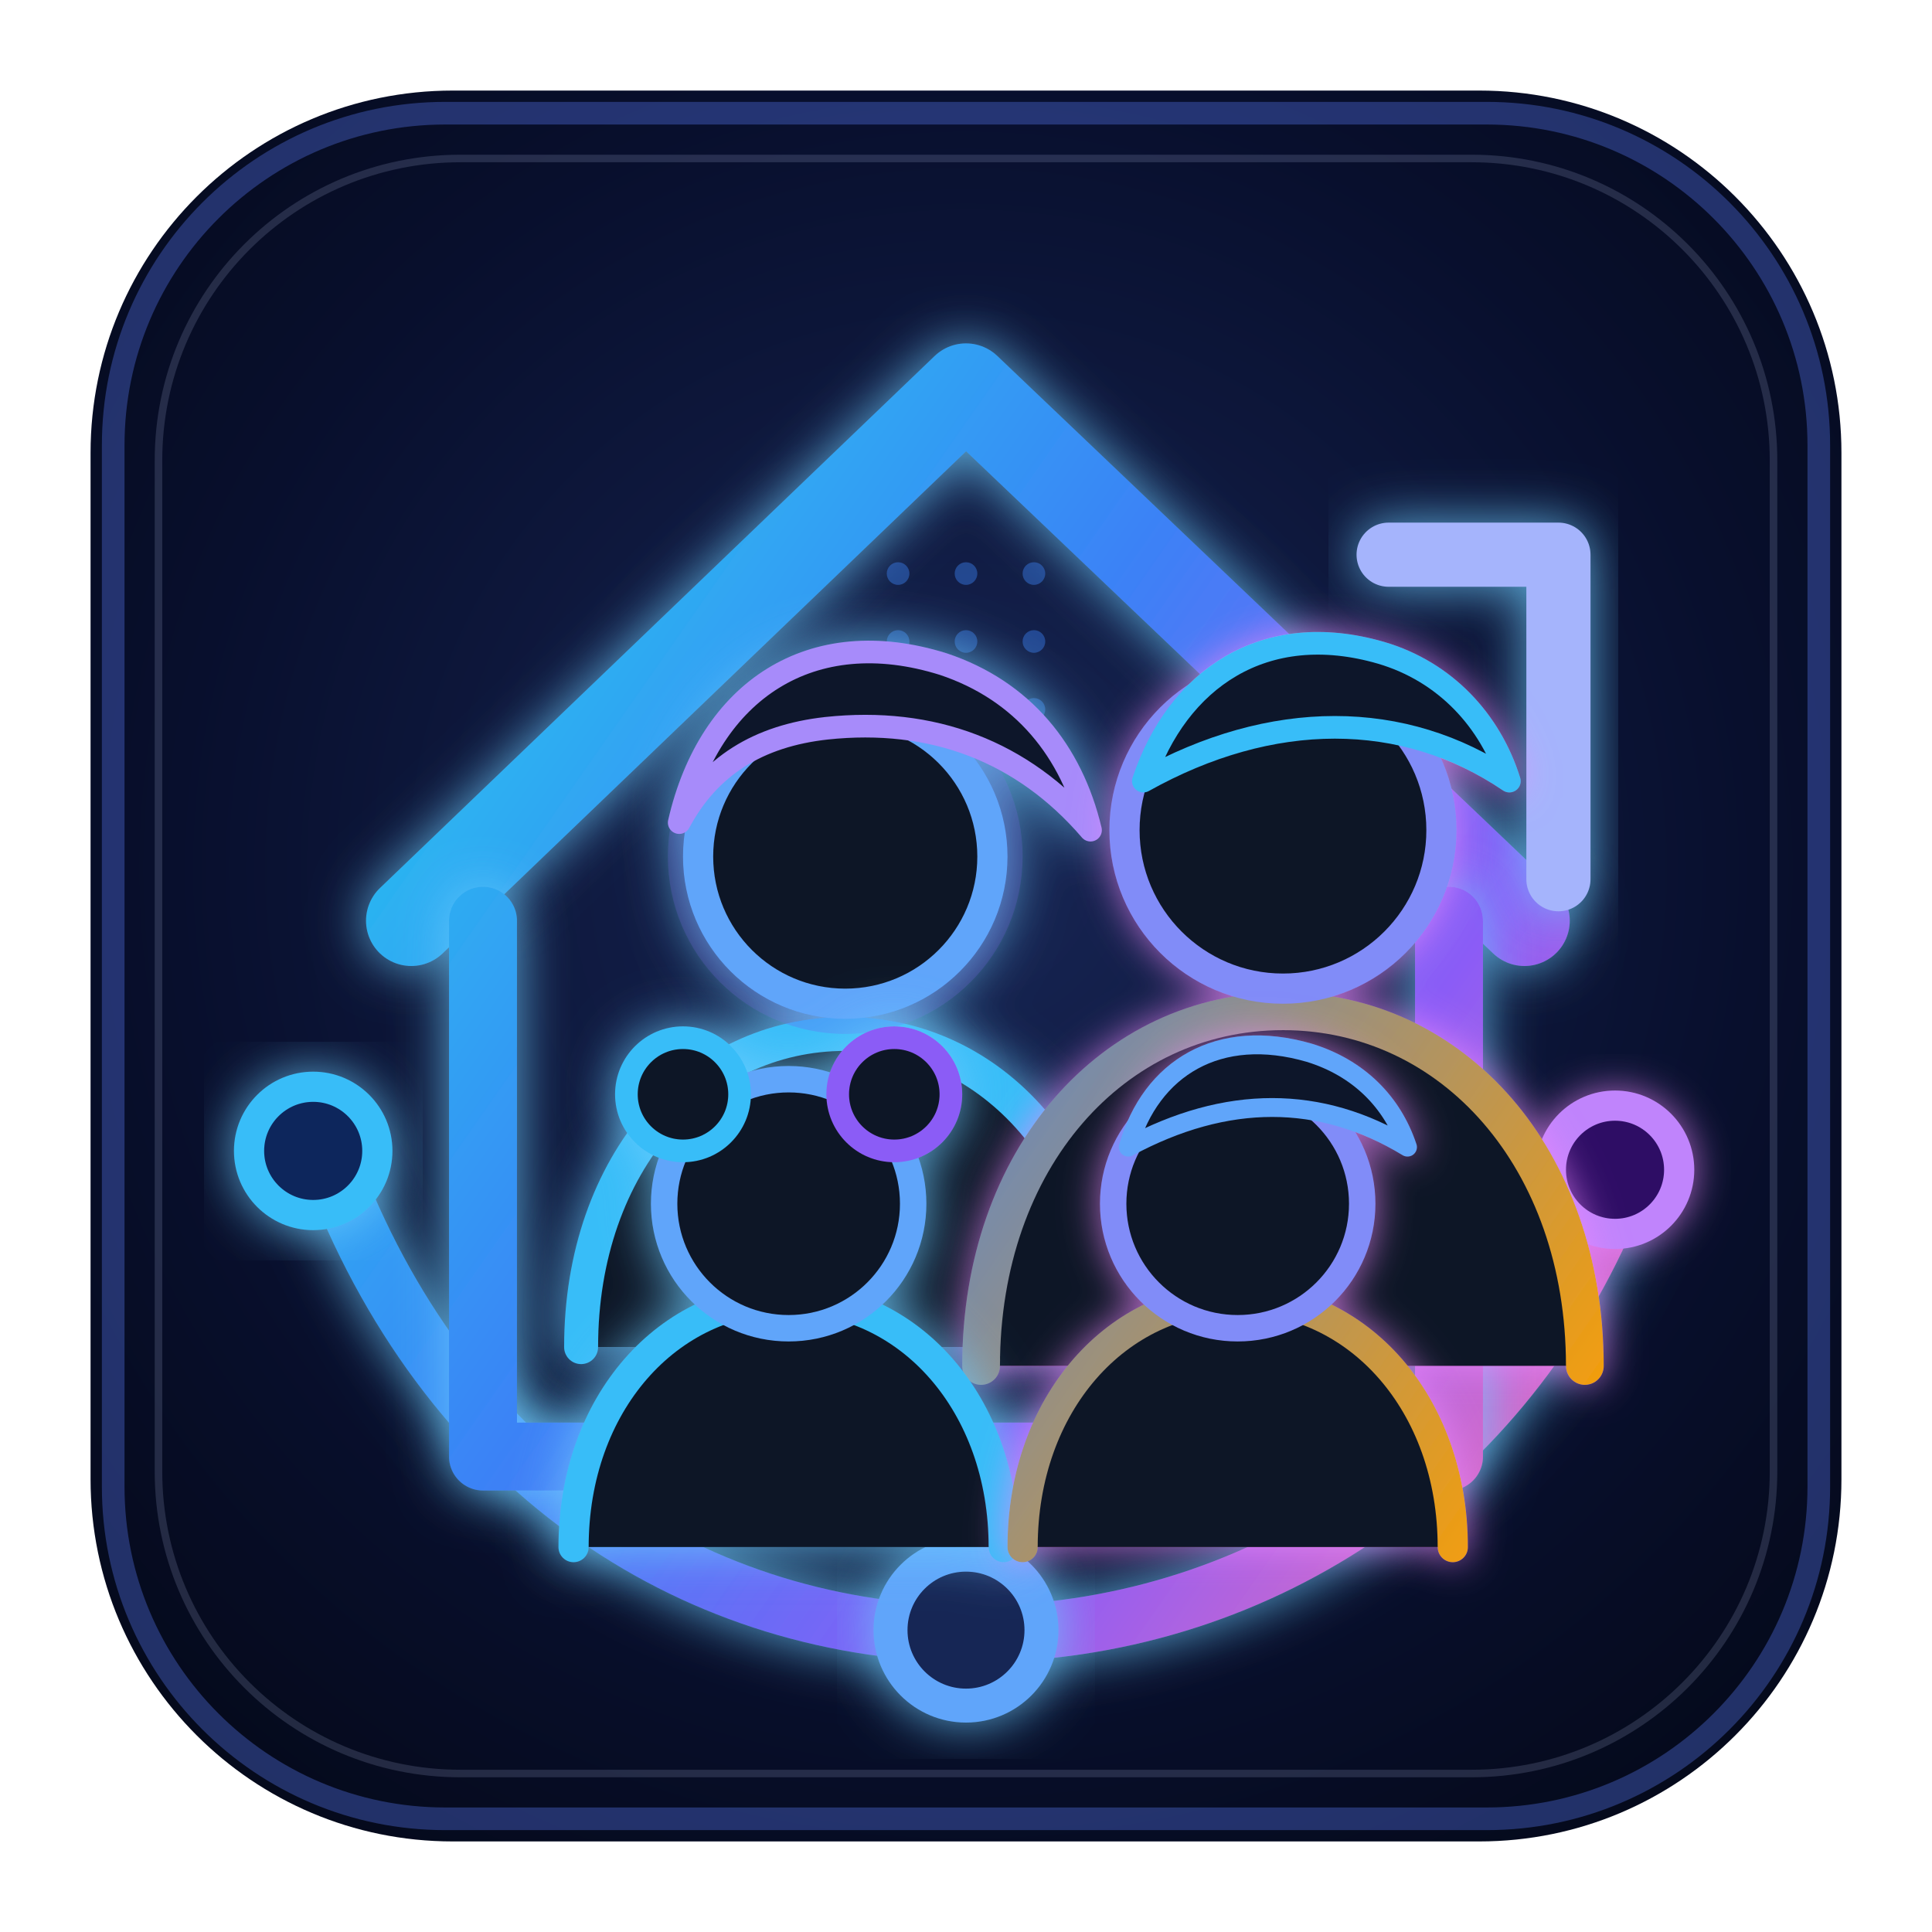
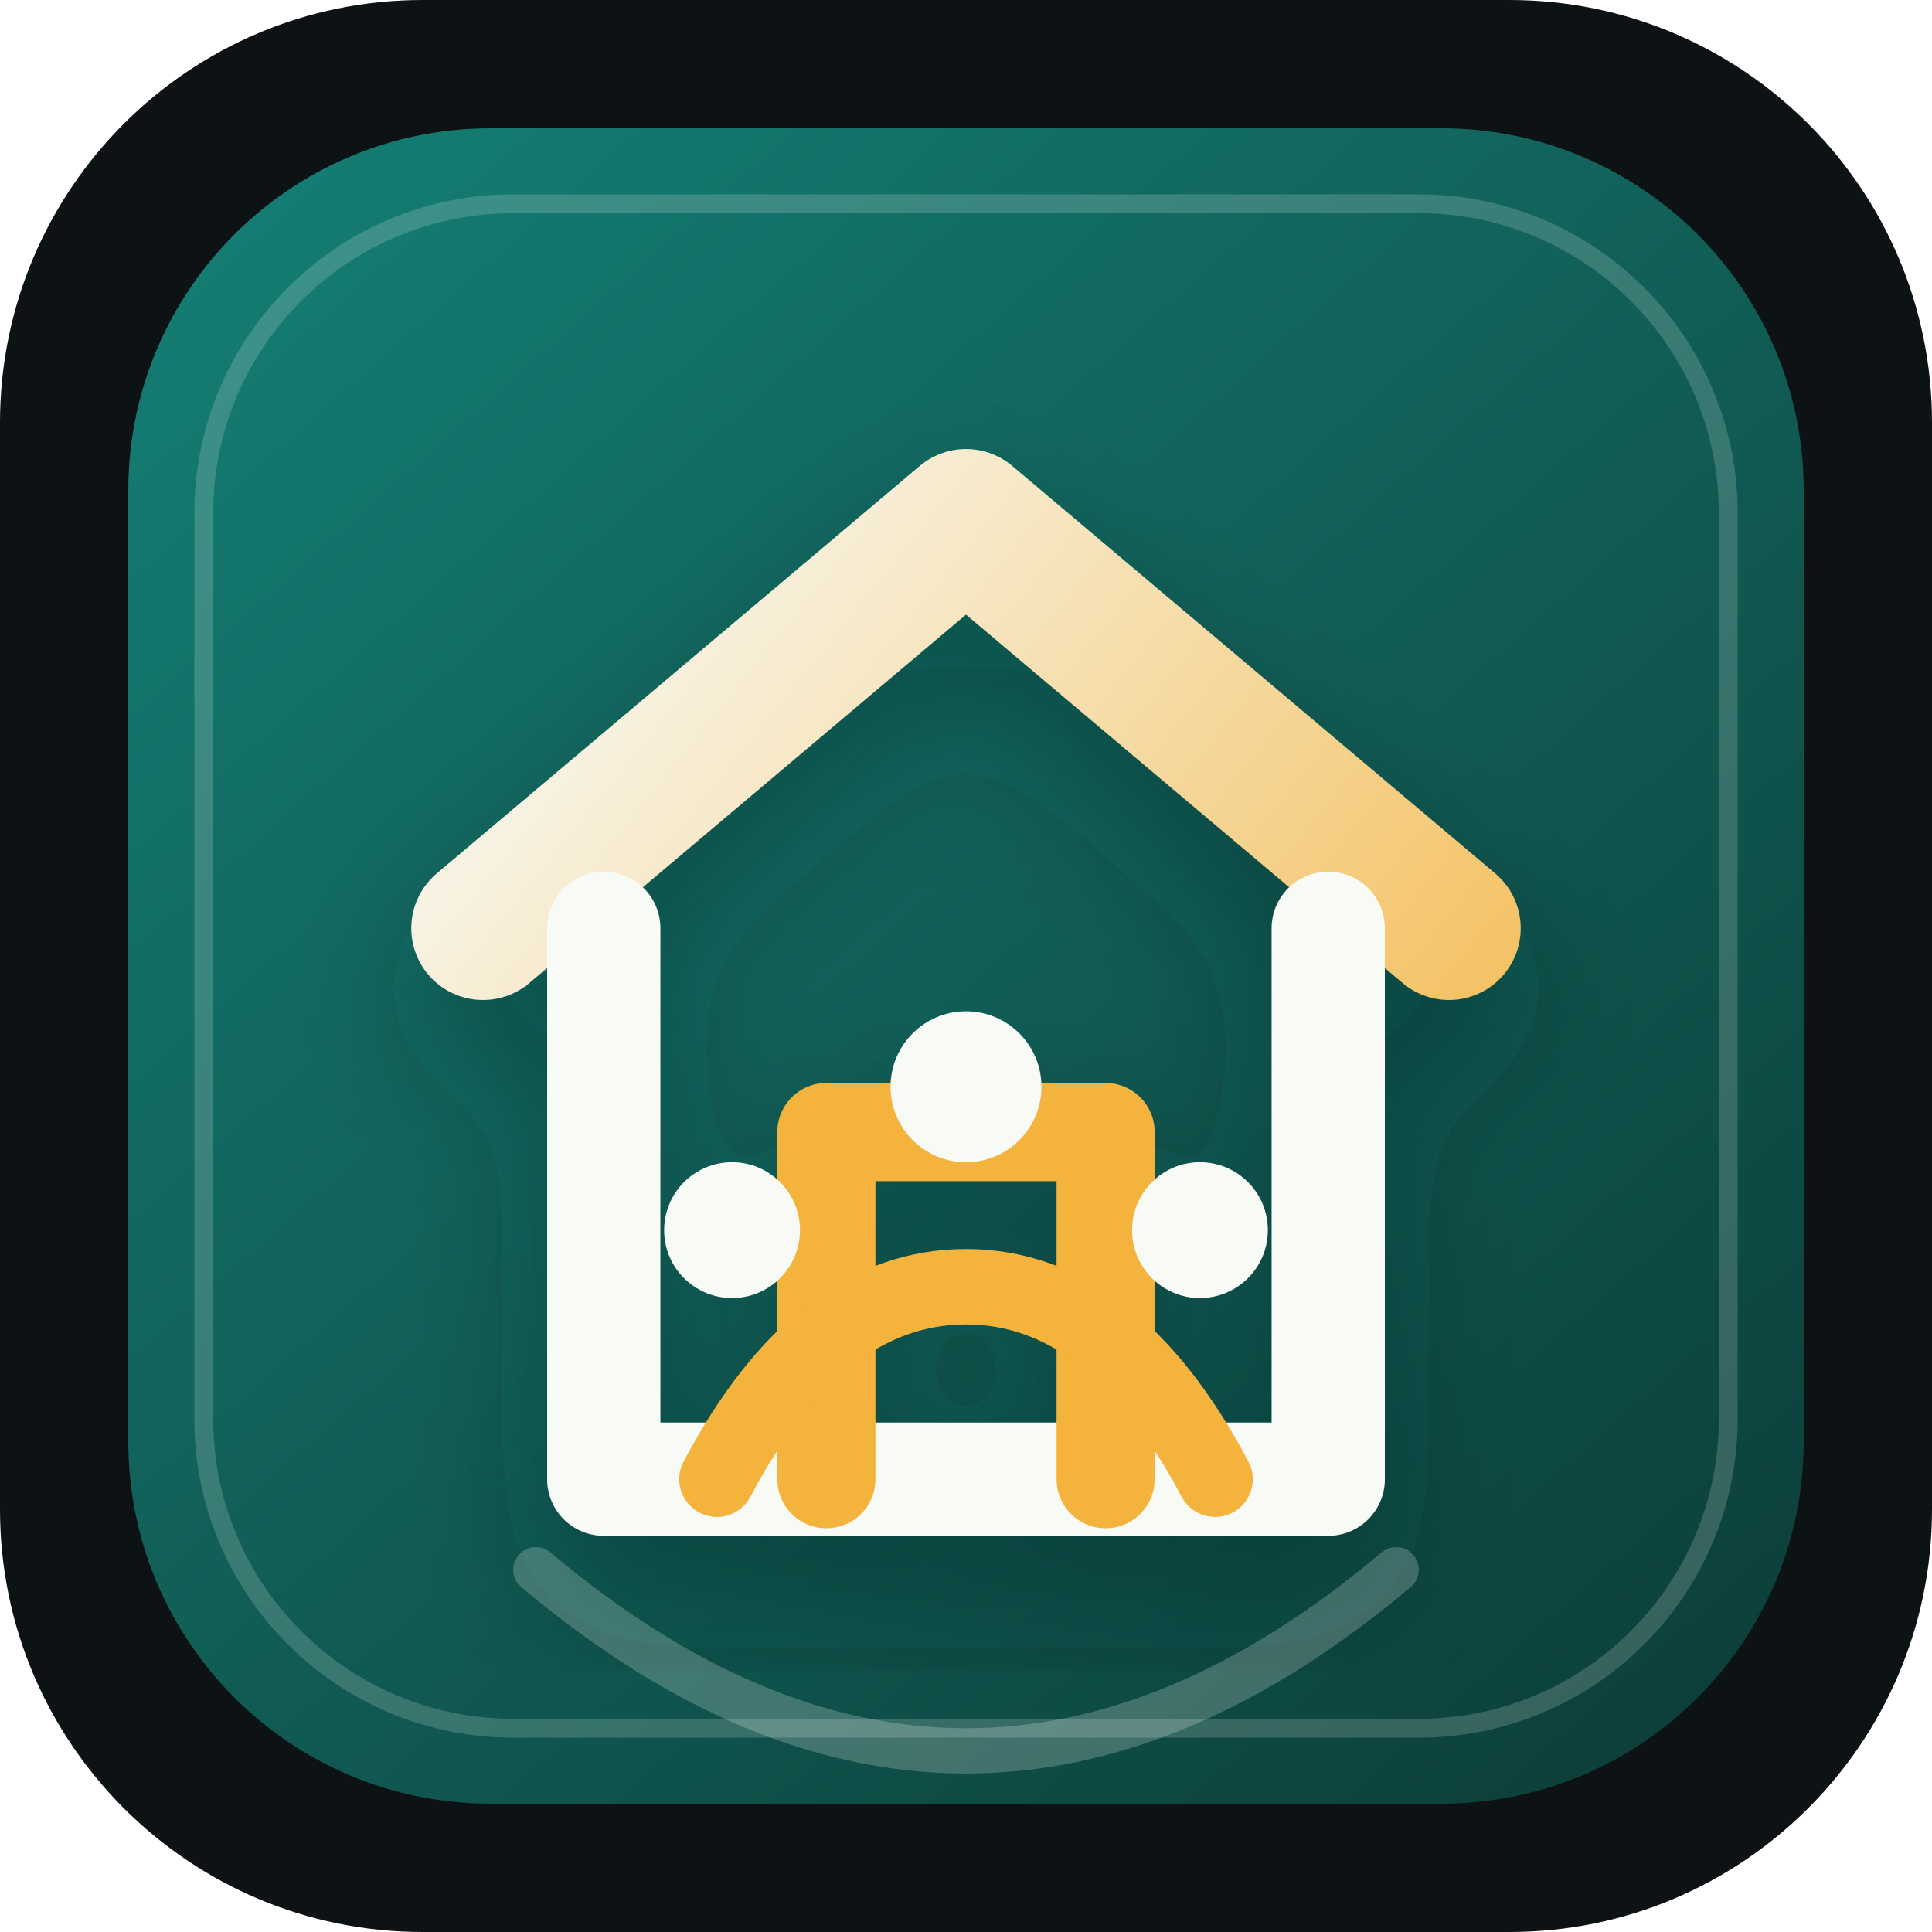
- <svg xmlns="http://www.w3.org/2000/svg" viewBox="0 0 512 512" role="img" aria-label="Family Hub">
+ <svg xmlns="http://www.w3.org/2000/svg" viewBox="0 0 512 512" role="img" aria-label="Omosanya Home">
  <defs>
-     <radialGradient id="app-bg" cx="50%" cy="45%" r="70%">
-       <stop offset="0%" stop-color="#172554" />
-       <stop offset="58%" stop-color="#080f2d" />
-       <stop offset="100%" stop-color="#030712" />
-     </radialGradient>
-     <linearGradient id="neon-stroke" x1="72" y1="146" x2="438" y2="402" gradientUnits="userSpaceOnUse">
-       <stop offset="0" stop-color="#22d3ee" />
-       <stop offset="0.42" stop-color="#3b82f6" />
-       <stop offset="0.72" stop-color="#8b5cf6" />
-       <stop offset="1" stop-color="#f472b6" />
+     <linearGradient id="bg" x1="72" y1="52" x2="440" y2="468" gradientUnits="userSpaceOnUse">
+       <stop stop-color="#147c72" />
+       <stop offset="1" stop-color="#0d3f3a" />
    </linearGradient>
-     <linearGradient id="warm-edge" x1="210" y1="250" x2="412" y2="390" gradientUnits="userSpaceOnUse">
-       <stop offset="0" stop-color="#3b82f6" />
-       <stop offset="1" stop-color="#f59e0b" />
+     <linearGradient id="roof" x1="126" y1="165" x2="395" y2="382" gradientUnits="userSpaceOnUse">
+       <stop stop-color="#f8faf6" />
+       <stop offset="1" stop-color="#f3b33d" />
    </linearGradient>
-     <filter id="soft-glow" x="-35%" y="-35%" width="170%" height="170%">
-       <feGaussianBlur stdDeviation="7" result="blur" />
-       <feColorMatrix in="blur" type="matrix" values="0 0 0 0 0.16 0 0 0 0 0.62 0 0 0 0 1 0 0 0 0.82 0" />
-       <feMerge>
-         <feMergeNode />
-         <feMergeNode in="SourceGraphic" />
-       </feMerge>
+     <filter id="shadow" x="-20%" y="-20%" width="140%" height="140%">
+       <feDropShadow dx="0" dy="18" stdDeviation="18" flood-color="#062a27" flood-opacity=".35" />
    </filter>
-     <filter id="pink-glow" x="-40%" y="-40%" width="180%" height="180%">
-       <feGaussianBlur stdDeviation="5" result="blur" />
-       <feColorMatrix in="blur" type="matrix" values="0 0 0 0 0.88 0 0 0 0 0.25 0 0 0 0 1 0 0 0 0.72 0" />
-       <feMerge>
-         <feMergeNode />
-         <feMergeNode in="SourceGraphic" />
-       </feMerge>
-     </filter>
-     <clipPath id="safe-round">
-       <rect x="24" y="24" width="464" height="464" rx="96" />
-     </clipPath>
  </defs>
-   <g clip-path="url(#safe-round)">
-     <rect width="512" height="512" fill="url(#app-bg)" />
-     <rect x="30" y="30" width="452" height="452" rx="88" fill="none" stroke="#5b7cfa" stroke-opacity=".34" stroke-width="6" />
-     <rect x="42" y="42" width="428" height="428" rx="80" fill="none" stroke="#c7d2fe" stroke-opacity=".16" stroke-width="2" />
-     <path d="M89 312c31 79 96 121 169 121 75 0 139-44 168-111" fill="none" stroke="url(#neon-stroke)" stroke-width="15" stroke-linecap="round" filter="url(#soft-glow)" />
-     <circle cx="83" cy="305" r="17" fill="#10265c" stroke="#38bdf8" stroke-width="8" filter="url(#soft-glow)" />
-     <circle cx="256" cy="432" r="20" fill="#172554" stroke="#60a5fa" stroke-width="9" filter="url(#soft-glow)" />
-     <circle cx="428" cy="310" r="17" fill="#2e1065" stroke="#c084fc" stroke-width="8" filter="url(#pink-glow)" />
-     <path d="M109 244 256 103l148 141" fill="none" stroke="url(#neon-stroke)" stroke-width="24" stroke-linecap="round" stroke-linejoin="round" filter="url(#soft-glow)" />
-     <path d="M128 244v142h256V244" fill="none" stroke="url(#neon-stroke)" stroke-width="18" stroke-linecap="round" stroke-linejoin="round" filter="url(#soft-glow)" />
-     <path d="M368 147h45v86" fill="none" stroke="#a5b4fc" stroke-width="17" stroke-linecap="round" stroke-linejoin="round" filter="url(#soft-glow)" />
-     <g opacity=".42" fill="#3b82f6">
-       <circle cx="238" cy="152" r="3" />
-       <circle cx="256" cy="152" r="3" />
-       <circle cx="274" cy="152" r="3" />
-       <circle cx="238" cy="170" r="3" />
-       <circle cx="256" cy="170" r="3" />
-       <circle cx="274" cy="170" r="3" />
-       <circle cx="238" cy="188" r="3" />
-       <circle cx="256" cy="188" r="3" />
-       <circle cx="274" cy="188" r="3" />
-     </g>
-     <g filter="url(#soft-glow)">
-       <path d="M154 357c0-49 31-83 70-83s70 34 70 83" fill="#111827" stroke="#38bdf8" stroke-width="9" stroke-linecap="round" />
-       <circle cx="224" cy="227" r="47" fill="#7c3aed" opacity=".22" />
-       <circle cx="224" cy="227" r="39" fill="#111827" stroke="#60a5fa" stroke-width="8" />
-       <path d="M180 218c8-35 35-53 70-42 21 7 34 23 39 44-18-21-42-30-70-27-18 2-31 10-39 25z" fill="#0f172a" stroke="#a78bfa" stroke-width="6" stroke-linejoin="round" />
-     </g>
-     <g filter="url(#pink-glow)">
-       <path d="M260 362c0-55 35-94 80-94s80 39 80 94" fill="#111827" stroke="url(#warm-edge)" stroke-width="10" stroke-linecap="round" />
-       <circle cx="340" cy="220" r="42" fill="#111827" stroke="#818cf8" stroke-width="8" />
-       <path d="M303 207c9-27 32-43 63-34 17 5 29 18 34 34-28-19-63-19-97 0z" fill="#0f172a" stroke="#38bdf8" stroke-width="6" stroke-linejoin="round" />
-     </g>
-     <g filter="url(#soft-glow)">
-       <path d="M152 410c0-38 25-66 57-66s57 28 57 66" fill="#111827" stroke="#38bdf8" stroke-width="8" stroke-linecap="round" />
-       <circle cx="209" cy="319" r="33" fill="#111827" stroke="#60a5fa" stroke-width="7" />
-       <circle cx="181" cy="290" r="15" fill="#111827" stroke="#38bdf8" stroke-width="6" />
-       <circle cx="237" cy="290" r="15" fill="#111827" stroke="#8b5cf6" stroke-width="6" />
-     </g>
-     <g filter="url(#pink-glow)">
-       <path d="M271 410c0-38 25-66 57-66s57 28 57 66" fill="#111827" stroke="url(#warm-edge)" stroke-width="8" stroke-linecap="round" />
-       <circle cx="328" cy="319" r="33" fill="#111827" stroke="#818cf8" stroke-width="7" />
-       <path d="M299 304c6-21 24-32 48-25 13 4 22 13 26 25-23-14-48-14-74 0z" fill="#0f172a" stroke="#60a5fa" stroke-width="5" stroke-linejoin="round" />
-     </g>
+   <rect width="512" height="512" rx="112" fill="#0d1215" />
+   <rect x="34" y="34" width="444" height="444" rx="96" fill="url(#bg)" />
+   <rect x="54" y="54" width="404" height="404" rx="82" fill="none" stroke="#f8faf6" stroke-opacity=".18" stroke-width="5" />
+   <g filter="url(#shadow)">
+     <path d="M128 246 256 138l128 108" fill="none" stroke="url(#roof)" stroke-width="38" stroke-linecap="round" stroke-linejoin="round" />
+     <path d="M160 246v146h192V246" fill="none" stroke="#f8faf6" stroke-width="30" stroke-linecap="round" stroke-linejoin="round" />
+     <path d="M219 392v-92h74v92" fill="none" stroke="#f3b33d" stroke-width="26" stroke-linecap="round" stroke-linejoin="round" />
  </g>
+   <g>
+     <circle cx="194" cy="326" r="18" fill="#f8faf6" />
+     <circle cx="256" cy="288" r="20" fill="#f8faf6" />
+     <circle cx="318" cy="326" r="18" fill="#f8faf6" />
+     <path d="M190 392c18-34 40-51 66-51s48 17 66 51" fill="none" stroke="#f3b33d" stroke-width="20" stroke-linecap="round" />
+   </g>
+   <path d="M142 416c38 32 76 48 114 48s76-16 114-48" fill="none" stroke="#f8faf6" stroke-opacity=".22" stroke-width="12" stroke-linecap="round" />
</svg>
